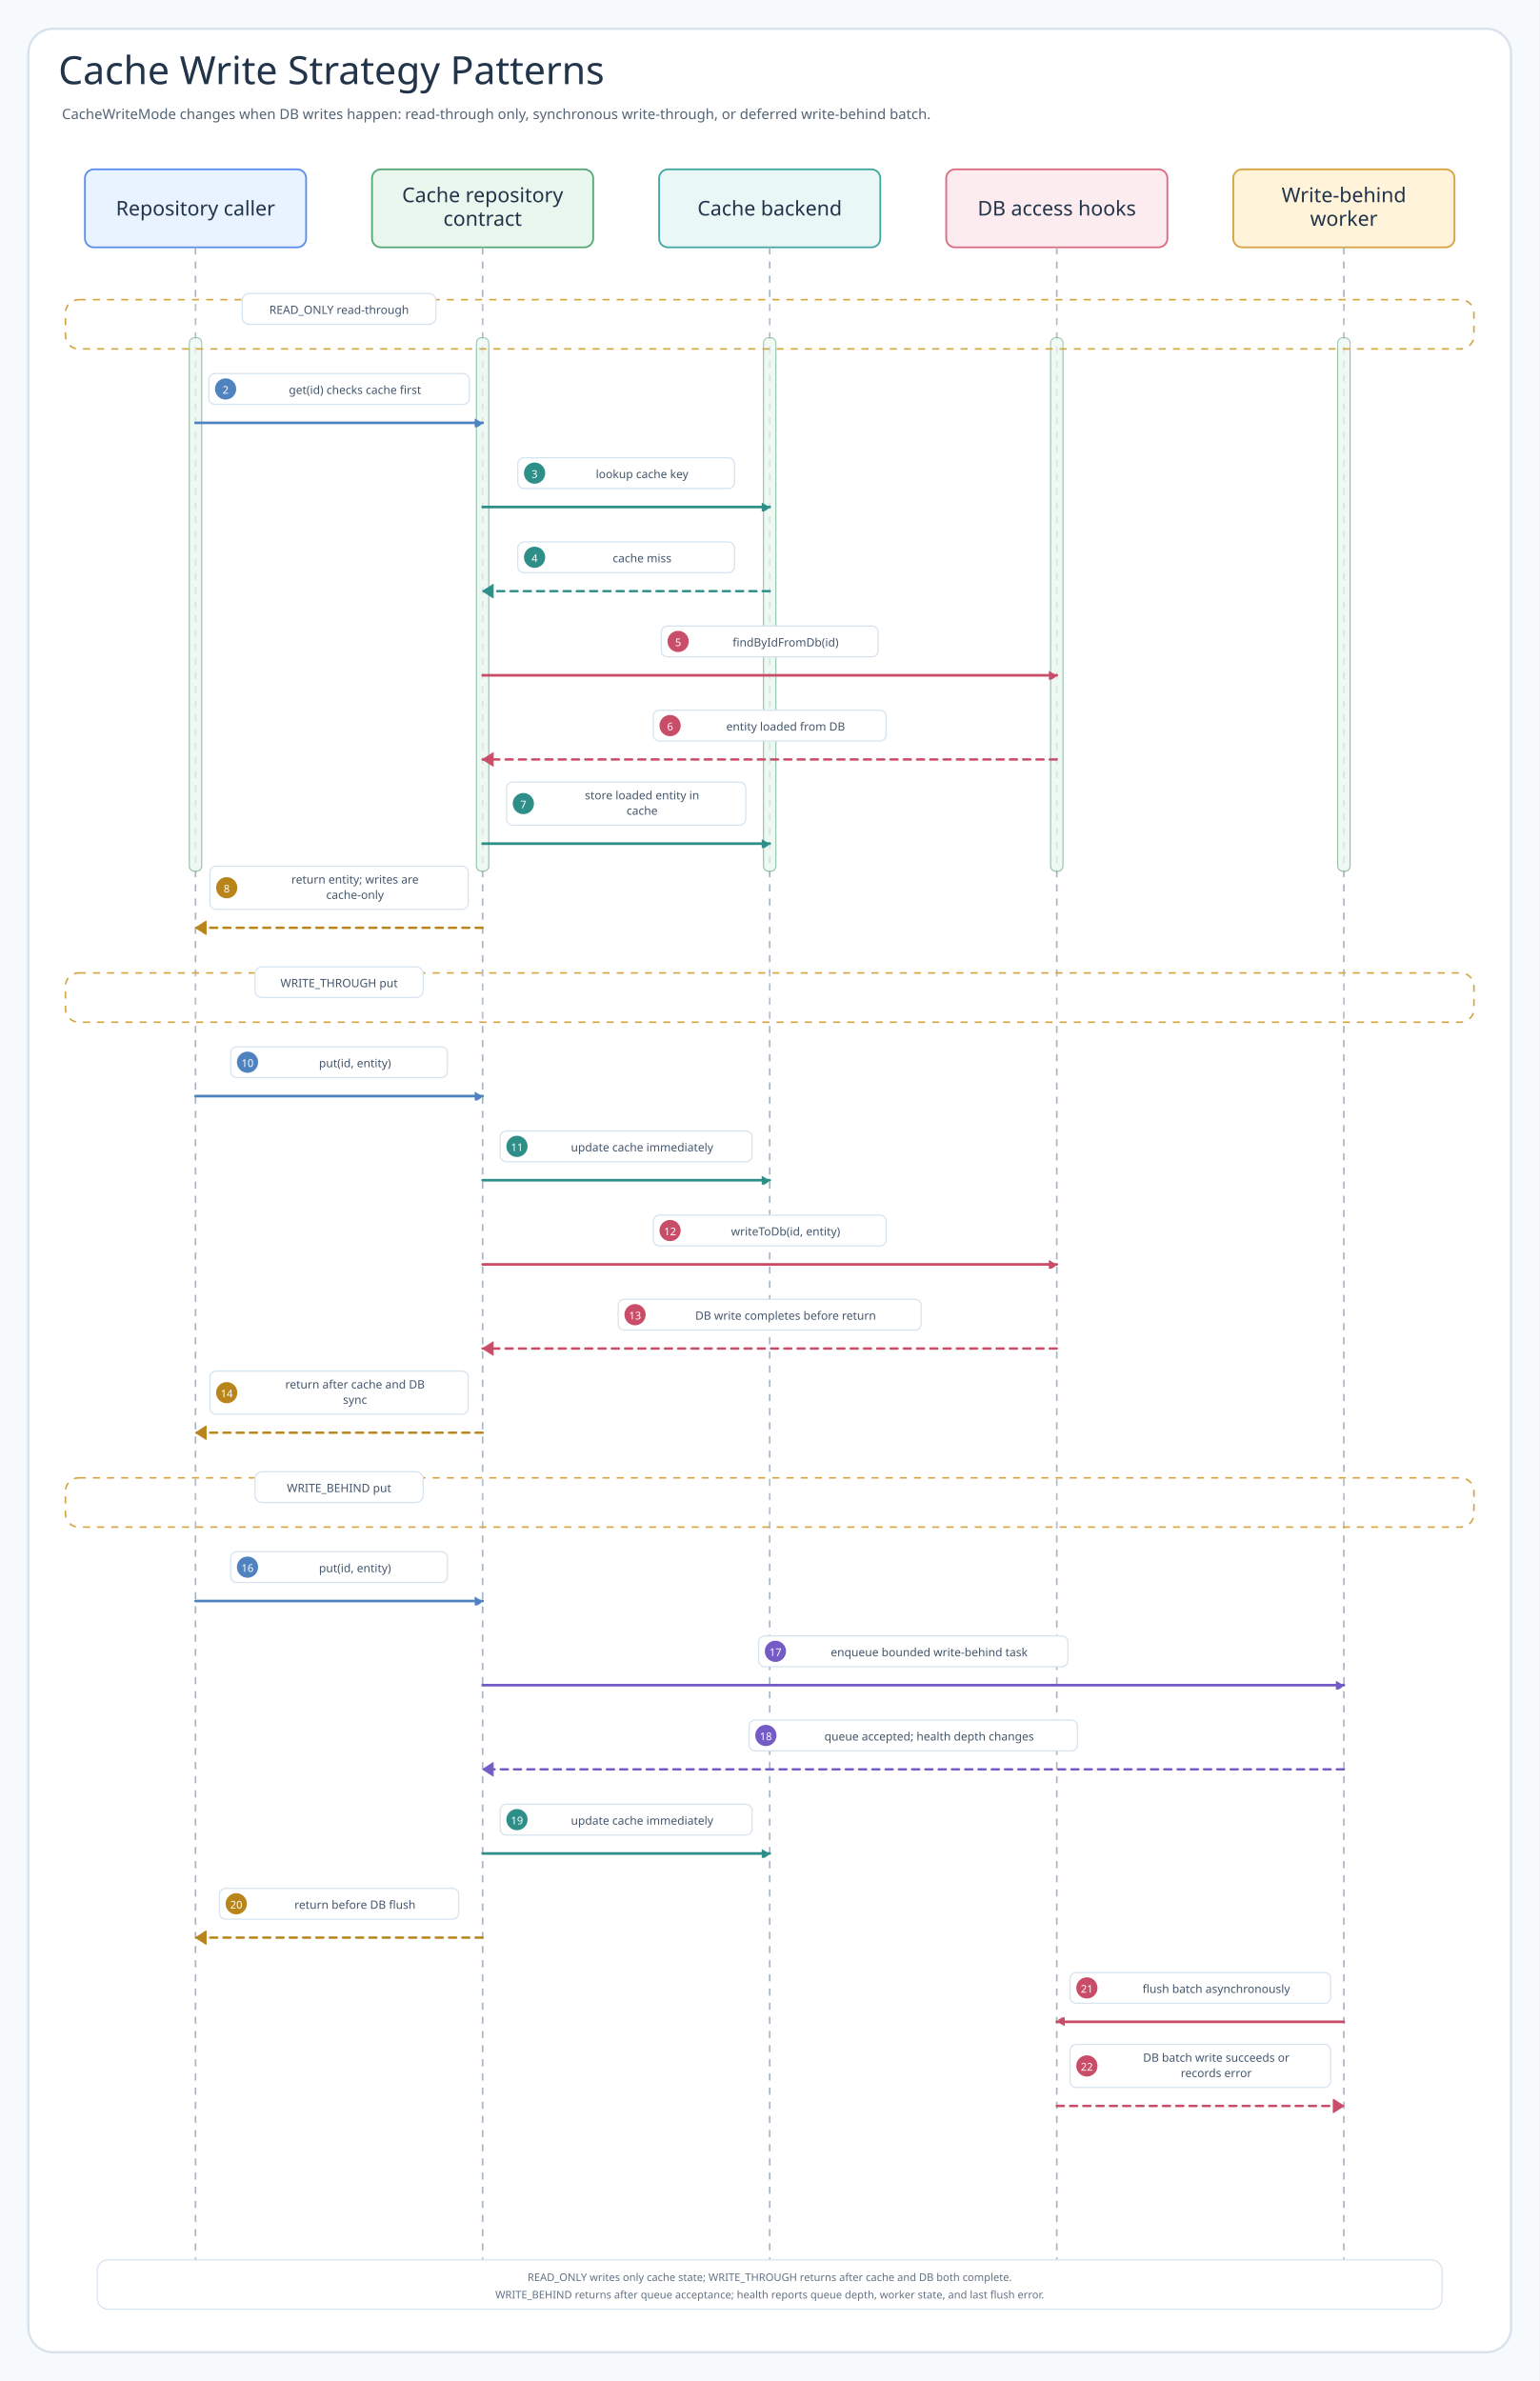
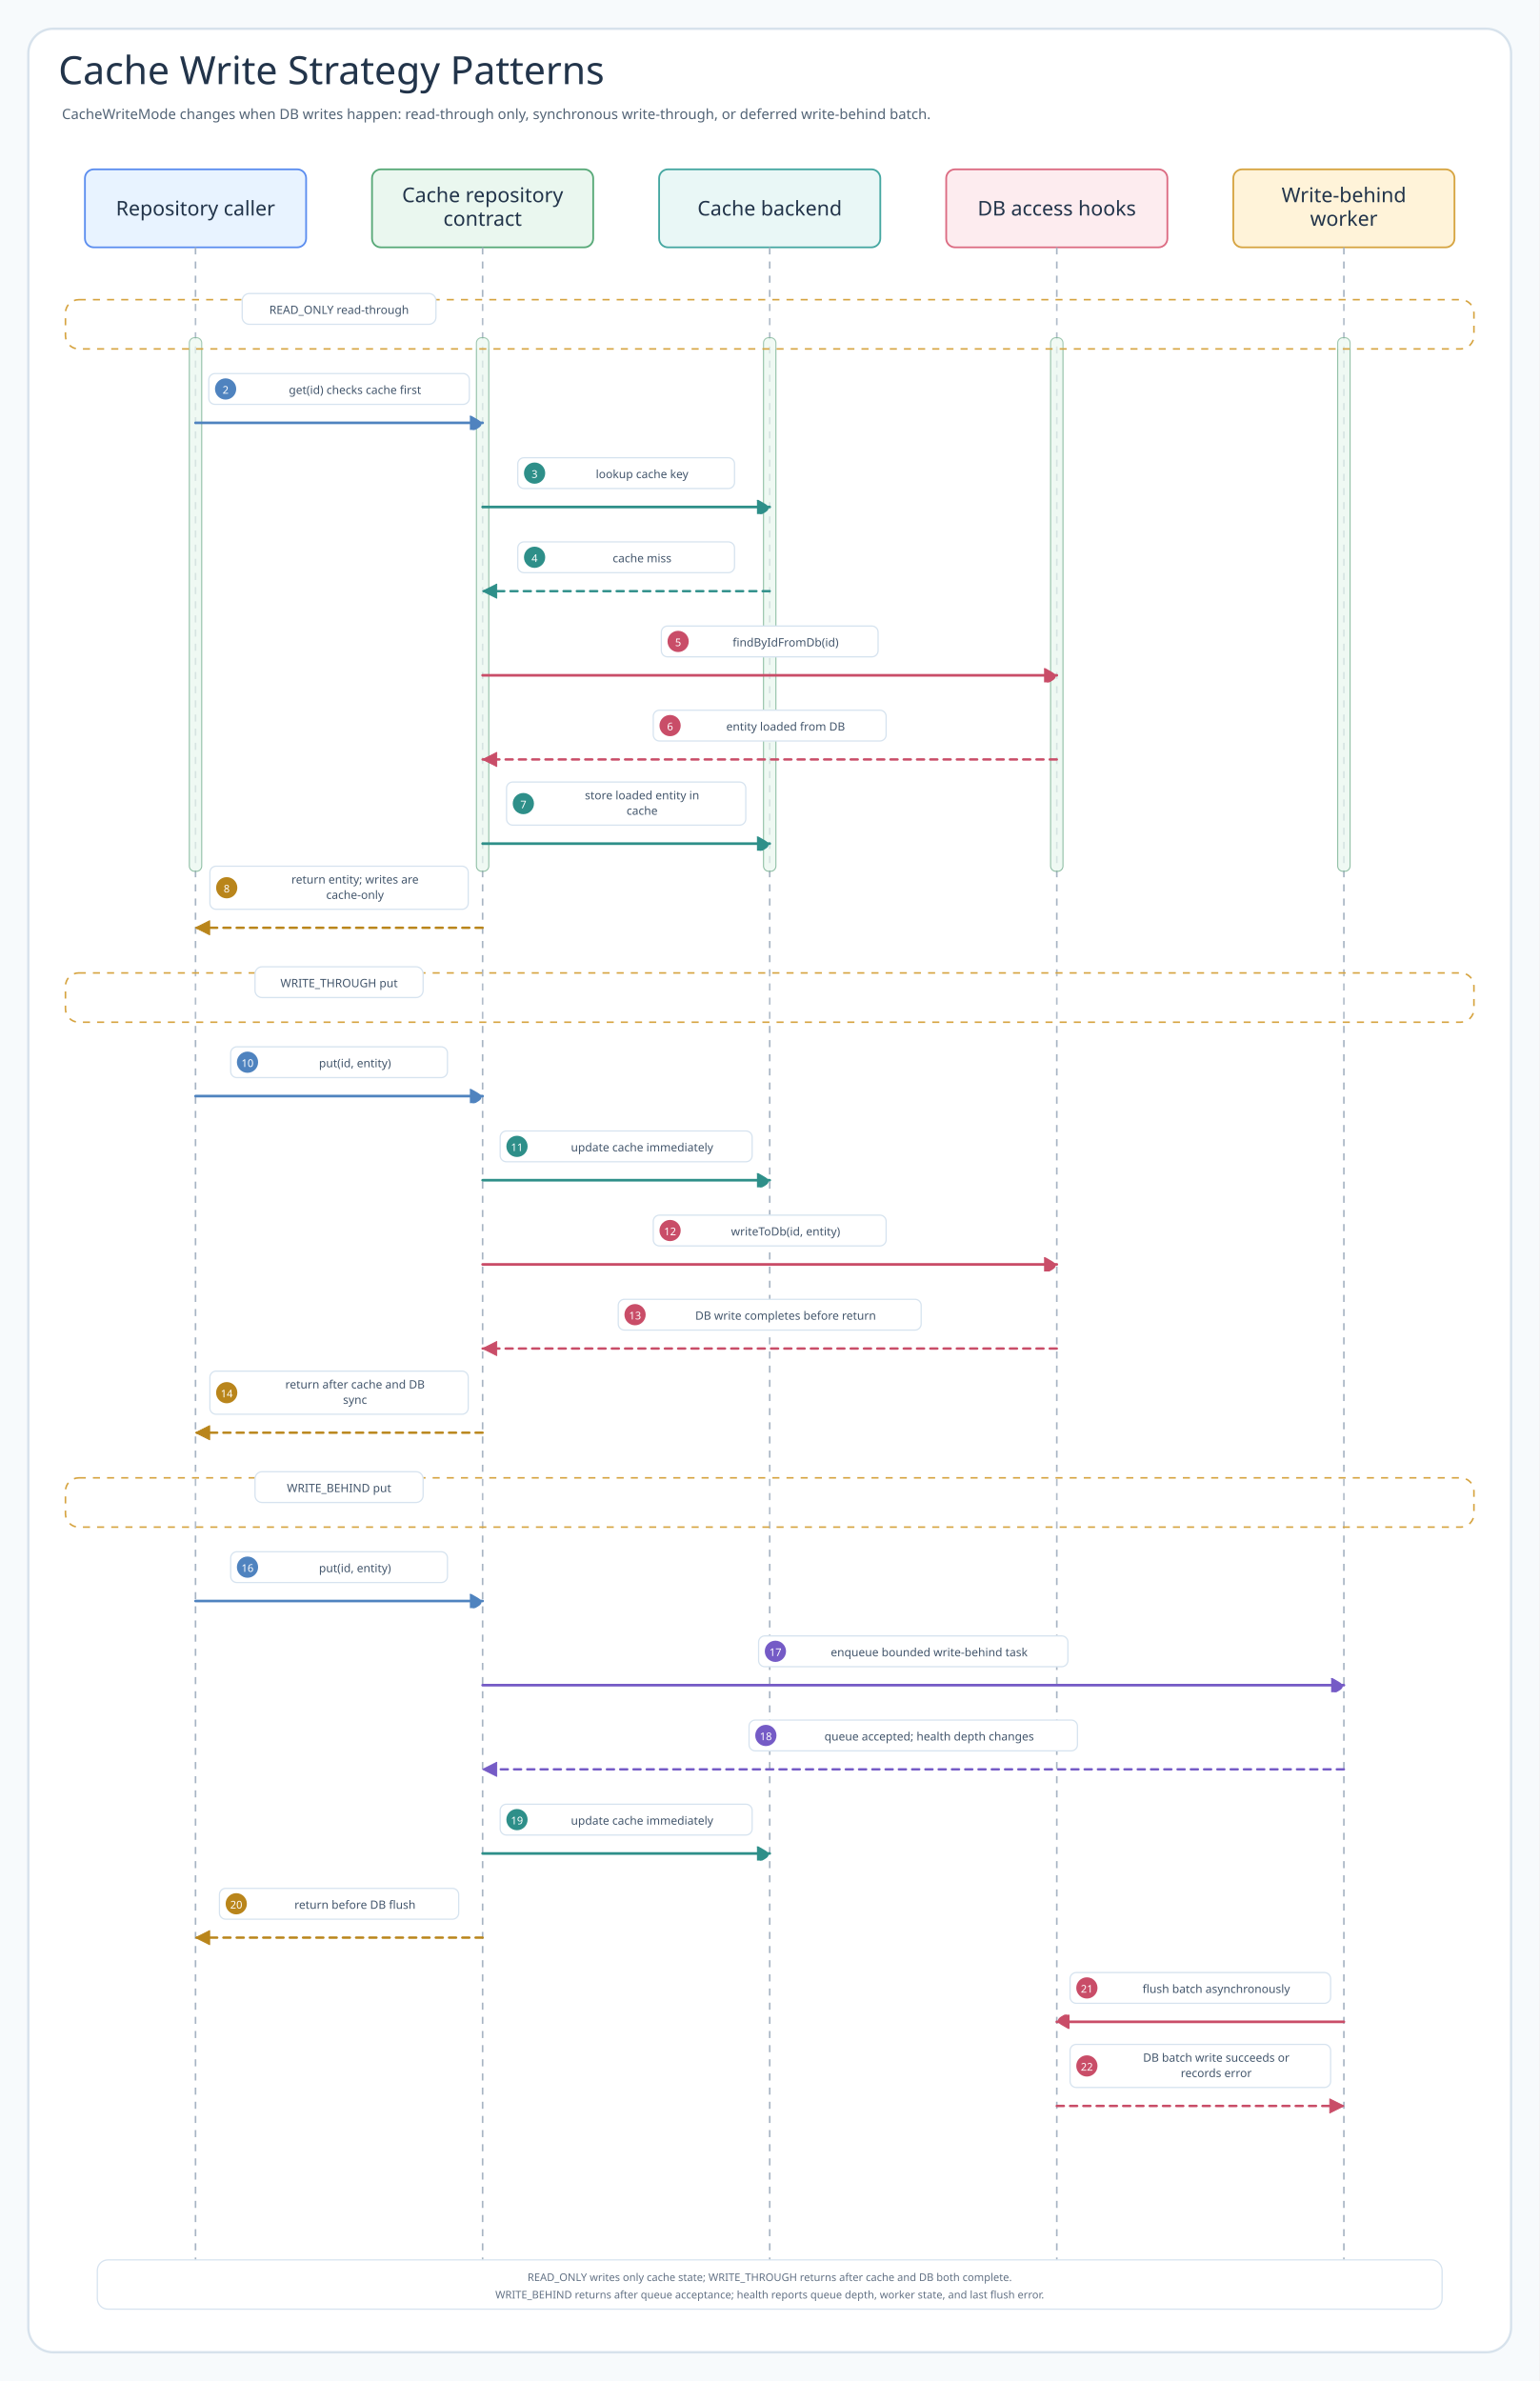
<svg xmlns="http://www.w3.org/2000/svg" data-sequence-spacing-scale="1.16" width="1740" height="2691.2" viewBox="0 0 1740 2691.2" role="img" aria-labelledby="title desc">
  <defs>
-     <marker id="seqArrow-4F83BF" viewBox="0 0 10 10" markerWidth="10" markerHeight="10" refX="9" refY="5" orient="auto" markerUnits="userSpaceOnUse">
-       <path d="M 0 0 L 5.4 3.132 Q 10 5.8 5.4 8.468 L 0 11.6" fill="#4F83BF" style="stroke-dasharray:none!important" stroke-dasharray="none" />
-     </marker>
-     <marker id="seqArrow-755BC6" viewBox="0 0 10 10" markerWidth="10" markerHeight="10" refX="9" refY="5" orient="auto" markerUnits="userSpaceOnUse">
-       <path d="M 0 0 L 5.4 3.132 Q 10 5.8 5.4 8.468 L 0 11.6" fill="#755BC6" style="stroke-dasharray:none!important" stroke-dasharray="none" />
-     </marker>
-     <marker id="seqArrow-2E8F89" viewBox="0 0 10 10" markerWidth="10" markerHeight="10" refX="9" refY="5" orient="auto" markerUnits="userSpaceOnUse">
-       <path d="M 0 0 L 5.4 3.132 Q 10 5.8 5.4 8.468 L 0 11.6" fill="#2E8F89" style="stroke-dasharray:none!important" stroke-dasharray="none" />
-     </marker>
-     <marker id="seqArrow-3E9868" viewBox="0 0 10 10" markerWidth="10" markerHeight="10" refX="9" refY="5" orient="auto" markerUnits="userSpaceOnUse">
-       <path d="M 0 0 L 5.4 3.132 Q 10 5.8 5.4 8.468 L 0 11.6" fill="#3E9868" style="stroke-dasharray:none!important" stroke-dasharray="none" />
-     </marker>
-     <marker id="seqArrow-B9851B" viewBox="0 0 10 10" markerWidth="10" markerHeight="10" refX="9" refY="5" orient="auto" markerUnits="userSpaceOnUse">
-       <path d="M 0 0 L 5.4 3.132 Q 10 5.8 5.4 8.468 L 0 11.6" fill="#B9851B" style="stroke-dasharray:none!important" stroke-dasharray="none" />
-     </marker>
-     <marker id="seqArrow-C94D68" viewBox="0 0 10 10" markerWidth="10" markerHeight="10" refX="9" refY="5" orient="auto" markerUnits="userSpaceOnUse">
-       <path d="M 0 0 L 5.4 3.132 Q 10 5.8 5.4 8.468 L 0 11.6" fill="#C94D68" style="stroke-dasharray:none!important" stroke-dasharray="none" />
-     </marker>
-     <marker id="seqArrow-758297" viewBox="0 0 10 10" markerWidth="10" markerHeight="10" refX="9" refY="5" orient="auto" markerUnits="userSpaceOnUse">
-       <path d="M 0 0 L 5.4 3.132 Q 10 5.8 5.4 8.468 L 0 11.6" fill="#758297" style="stroke-dasharray:none!important" stroke-dasharray="none" />
+     <marker id="seqArrow-4F83BF" viewBox="0 0 10 10" markerWidth="16" markerHeight="16" refX="9" refY="5" orient="auto" markerUnits="userSpaceOnUse">
+       <path d="M 0 0 L 5.4 3.132 Q 10 5.8 5.4 8.468 L 0 11.6" fill="#4f83bf" style="stroke-dasharray:none!important" stroke-dasharray="none" stroke="#4f83bf" />
+     </marker>
+     <marker id="seqArrow-755BC6" viewBox="0 0 10 10" markerWidth="16" markerHeight="16" refX="9" refY="5" orient="auto" markerUnits="userSpaceOnUse">
+       <path d="M 0 0 L 5.4 3.132 Q 10 5.8 5.4 8.468 L 0 11.6" fill="#755bc6" style="stroke-dasharray:none!important" stroke-dasharray="none" stroke="#755bc6" />
+     </marker>
+     <marker id="seqArrow-2E8F89" viewBox="0 0 10 10" markerWidth="16" markerHeight="16" refX="9" refY="5" orient="auto" markerUnits="userSpaceOnUse">
+       <path d="M 0 0 L 5.4 3.132 Q 10 5.8 5.4 8.468 L 0 11.6" fill="#2e8f89" style="stroke-dasharray:none!important" stroke-dasharray="none" stroke="#2e8f89" />
+     </marker>
+     <marker id="seqArrow-3E9868" viewBox="0 0 10 10" markerWidth="16" markerHeight="16" refX="9" refY="5" orient="auto" markerUnits="userSpaceOnUse">
+       <path d="M 0 0 L 5.4 3.132 Q 10 5.8 5.4 8.468 L 0 11.6" fill="#3e9868" style="stroke-dasharray:none!important" stroke-dasharray="none" stroke="#3e9868" />
+     </marker>
+     <marker id="seqArrow-B9851B" viewBox="0 0 10 10" markerWidth="16" markerHeight="16" refX="9" refY="5" orient="auto" markerUnits="userSpaceOnUse">
+       <path d="M 0 0 L 5.4 3.132 Q 10 5.8 5.4 8.468 L 0 11.6" fill="#b9851b" style="stroke-dasharray:none!important" stroke-dasharray="none" stroke="#b9851b" />
+     </marker>
+     <marker id="seqArrow-C94D68" viewBox="0 0 10 10" markerWidth="16" markerHeight="16" refX="9" refY="5" orient="auto" markerUnits="userSpaceOnUse">
+       <path d="M 0 0 L 5.4 3.132 Q 10 5.8 5.4 8.468 L 0 11.6" fill="#c94d68" style="stroke-dasharray:none!important" stroke-dasharray="none" stroke="#c94d68" />
+     </marker>
+     <marker id="seqArrow-758297" viewBox="0 0 10 10" markerWidth="16" markerHeight="16" refX="9" refY="5" orient="auto" markerUnits="userSpaceOnUse">
+       <path d="M 0 0 L 5.4 3.132 Q 10 5.8 5.4 8.468 L 0 11.6" fill="#758297" style="stroke-dasharray:none!important" stroke-dasharray="none" stroke="#758297" />
    </marker>
    <filter id="s h a" x="-8%" y="-8%" width="116%" height="116%">
      <feDropShadow dx="0" dy="6" stdDeviation="7" flood-color="#203040" flood-opacity="0.10" />
    </filter>
    <style>
      .canvas{fill:#F7FAFC}.frame{fill:#FFFFFF;stroke:#D7E2EC;stroke-width:2.6;filter:url(#shadow)}
      .title{font-family:"Architects Daughter";font-size:44px;fill:#22344A;font-weight:400}.subtitle{font-family:"Comic Mono";font-size:16px;fill:#536476;font-weight:400}
      .actor{filter:url(#shadow);stroke-width:2}.actorTitle{font-family:"Architects Daughter";font-size:23px;fill:#22344A;font-weight:400}
      .actorNote{font-family:"Comic Mono";font-size:13px;fill:#42556B;font-weight:400}.small{font-family:"Comic Mono";font-size:12px;fill:#627184;font-weight:400}
      .activation{fill:#E9F7EF;stroke:#66A783;stroke-width:1.2;opacity:.72}.seq{fill:none;stroke-width:3;stroke-linecap:round}.ret{fill:none;stroke-width:2.7;stroke-linecap:round;stroke-linejoin:round;stroke-dasharray:8 7}
      .lifeline{stroke:#A7B4C3;stroke-width:1.8;stroke-dasharray:8 8}.pill{fill:#FFFFFF;stroke:#D6E3EF;stroke-width:1.4}
      .alt{fill:#FFFFFF;fill-opacity:0.12;stroke:#D6A441;stroke-width:1.8;stroke-dasharray:8 8}.note{fill:#FFFFFF;stroke:#D6E3EF;stroke-width:1.4}
    </style>
  </defs>
  <rect class="canvas" width="1740" height="2691.2" />
  <rect class="frame" x="32" y="32.48" width="1676" height="2626.24" rx="28" />
  <text class="title" x="66" y="95.12">Cache Write Strategy Patterns</text>
  <text class="subtitle" x="70" y="134.56">CacheWriteMode changes when DB writes happen: read-through only, synchronous write-through, or deferred write-behind batch.</text>
  <g id="a t c a t c a l l">
    <rect class="actor" x="96" y="191.4" width="250" height="88.16" rx="10" fill="#E8F3FF" stroke="#5B8DEF" />
    <text class="actorTitle" x="221" y="243.6" text-anchor="middle">Repository caller</text>
    <line class="lifeline" x1="221" y1="279.56" x2="221" y2="2582.16" />
  </g>
  <g id="a t c a t">
    <rect class="actor" x="420.5" y="191.4" width="250" height="88.16" rx="10" fill="#EAF7EF" stroke="#58A978" />
    <text class="actorTitle" x="545.5" y="228.52" text-anchor="middle">Cache repository</text>
    <text class="actorTitle" x="545.5" y="255.2" text-anchor="middle">contract</text>
    <line class="lifeline" x1="545.5" y1="279.56" x2="545.5" y2="2582.16" />
  </g>
  <g id="a t c a t c a c h">
    <rect class="actor" x="745" y="191.4" width="250" height="88.16" rx="10" fill="#E9F7F6" stroke="#45A7A1" />
    <text class="actorTitle" x="870" y="243.6" text-anchor="middle">Cache backend</text>
    <line class="lifeline" x1="870" y1="279.56" x2="870" y2="2582.16" />
  </g>
  <g id="a t c a t">
    <rect class="actor" x="1069.5" y="191.4" width="250" height="88.16" rx="10" fill="#FDECEF" stroke="#DC6B82" />
    <text class="actorTitle" x="1194.5" y="243.6" text-anchor="middle">DB access hooks</text>
    <line class="lifeline" x1="1194.5" y1="279.56" x2="1194.5" y2="2582.16" />
  </g>
  <g id="a t c a t">
    <rect class="actor" x="1394" y="191.4" width="250" height="88.16" rx="10" fill="#FFF3D9" stroke="#D6A441" />
    <text class="actorTitle" x="1519" y="228.52" text-anchor="middle">Write-behind</text>
    <text class="actorTitle" x="1519" y="255.2" text-anchor="middle">worker</text>
    <line class="lifeline" x1="1519" y1="279.56" x2="1519" y2="2582.16" />
    <rect class="activation" x="214" y="381.64" width="14" height="603.2" rx="6" />
    <rect class="activation" x="538.5" y="381.64" width="14" height="603.2" rx="6" />
    <rect class="activation" x="863" y="381.64" width="14" height="603.2" rx="6" />
    <rect class="activation" x="1187.5" y="381.64" width="14" height="603.2" rx="6" />
    <rect class="activation" x="1512" y="381.64" width="14" height="603.2" rx="6" />
  </g>
  <g>
    <rect class="alt" x="74" y="338.72" width="1592" height="55.68" rx="15" />
    <rect class="pill" x="273.75" y="331.76" width="219" height="34.8" rx="8" />
    <text class="actorNote" x="383.25" y="350.32" text-anchor="middle" dominant-baseline="middle">READ_ONLY read-through</text>
  </g>
  <g id="m 2">
    <rect class="pill" x="236" y="422.24" width="294.5" height="34.8" rx="7" />
    <circle cx="255" cy="439.64" r="12" fill="#4F83BF" />
    <text class="actorNote" x="255" y="440.8" text-anchor="middle" dominant-baseline="middle" style="fill:#fff;font-size:12px">2</text>
    <text class="actorNote" x="401.25" y="440.8" text-anchor="middle" dominant-baseline="middle">get(id) checks cache first</text>
    <path class="seq" d="M 221 477.92 L 545.5 477.92" stroke="#4F83BF" marker-end="url(#seqArrow-4F83BF)" />
  </g>
  <g id="m 3">
    <rect class="pill" x="585.25" y="517.36" width="245" height="34.8" rx="7" />
    <circle cx="604.25" cy="534.76" r="12" fill="#2E8F89" />
    <text class="actorNote" x="604.25" y="535.92" text-anchor="middle" dominant-baseline="middle" style="fill:#fff;font-size:12px">3</text>
    <text class="actorNote" x="725.75" y="535.92" text-anchor="middle" dominant-baseline="middle">lookup cache key</text>
    <path class="seq" d="M 545.5 573.04 L 870 573.04" stroke="#2E8F89" marker-end="url(#seqArrow-2E8F89)" />
  </g>
  <g id="m 4">
    <rect class="pill" x="585.25" y="612.48" width="245" height="34.8" rx="7" />
    <circle cx="604.25" cy="629.88" r="12" fill="#2E8F89" />
    <text class="actorNote" x="604.25" y="631.04" text-anchor="middle" dominant-baseline="middle" style="fill:#fff;font-size:12px">4</text>
    <text class="actorNote" x="725.75" y="631.04" text-anchor="middle" dominant-baseline="middle">cache miss</text>
    <path class="ret" d="M 870 668.16 L 545.5 668.16" stroke="#2E8F89" />
-     <polygon points="545.5,668.16 557.5,660.504 557.5,675.816" fill="#2E8F89" stroke="#2E8F89" stroke-width="1" stroke-linejoin="round" stroke-dasharray="none" style="stroke-dasharray:none!important" data-direct-solid-head="t" />
+     <polygon points="545.5,668.16 561.5,660.16 561.5,676.16" fill="#2E8F89" stroke="#2E8F89" stroke-width="1" stroke-linejoin="round" stroke-dasharray="none" style="stroke-dasharray:none!important" data-direct-solid-head="t" />
  </g>
  <g id="m 5">
    <rect class="pill" x="747.5" y="707.6" width="245" height="34.8" rx="7" />
    <circle cx="766.5" cy="725" r="12" fill="#C94D68" />
    <text class="actorNote" x="766.5" y="726.16" text-anchor="middle" dominant-baseline="middle" style="fill:#fff;font-size:12px">5</text>
    <text class="actorNote" x="888" y="726.16" text-anchor="middle" dominant-baseline="middle">findByIdFromDb(id)</text>
    <path class="seq" d="M 545.5 763.28 L 1194.5 763.28" stroke="#C94D68" marker-end="url(#seqArrow-C94D68)" />
  </g>
  <g id="m 6">
    <rect class="pill" x="738.4" y="802.72" width="263.2" height="34.8" rx="7" />
    <circle cx="757.4" cy="820.12" r="12" fill="#C94D68" />
    <text class="actorNote" x="757.4" y="821.28" text-anchor="middle" dominant-baseline="middle" style="fill:#fff;font-size:12px">6</text>
    <text class="actorNote" x="888" y="821.28" text-anchor="middle" dominant-baseline="middle">entity loaded from DB</text>
    <path class="ret" d="M 1194.5 858.4 L 545.5 858.4" stroke="#C94D68" />
-     <polygon points="545.5,858.4 557.5,850.744 557.5,866.056" fill="#C94D68" stroke="#C94D68" stroke-width="1" stroke-linejoin="round" stroke-dasharray="none" style="stroke-dasharray:none!important" data-direct-solid-head="t" />
+     <polygon points="545.5,858.4 561.5,850.4 561.5,866.4" fill="#C94D68" stroke="#C94D68" stroke-width="1" stroke-linejoin="round" stroke-dasharray="none" style="stroke-dasharray:none!important" data-direct-solid-head="t" />
  </g>
  <g id="m 7">
    <rect class="pill" x="572.55" y="883.92" width="270.4" height="48.72" rx="7" />
    <circle cx="591.55" cy="908.28" r="12" fill="#2E8F89" />
    <text class="actorNote" x="591.55" y="909.44" text-anchor="middle" dominant-baseline="middle" style="fill:#fff;font-size:12px">7</text>
    <text class="actorNote" x="725.75" y="899" text-anchor="middle" dominant-baseline="middle">store loaded entity in</text>
    <text class="actorNote" x="725.75" y="916.4" text-anchor="middle" dominant-baseline="middle">cache</text>
    <path class="seq" d="M 545.5 953.52 L 870 953.52" stroke="#2E8F89" marker-end="url(#seqArrow-2E8F89)" />
  </g>
  <g id="m 8">
    <rect class="pill" x="237.25" y="979.04" width="292" height="48.72" rx="7" />
    <circle cx="256.25" cy="1003.4" r="12" fill="#B9851B" />
    <text class="actorNote" x="256.25" y="1004.56" text-anchor="middle" dominant-baseline="middle" style="fill:#fff;font-size:12px">8</text>
    <text class="actorNote" x="401.25" y="994.12" text-anchor="middle" dominant-baseline="middle">return entity; writes are</text>
    <text class="actorNote" x="401.25" y="1011.52" text-anchor="middle" dominant-baseline="middle">cache-only</text>
    <path class="ret" d="M 545.5 1048.64 L 221 1048.64" stroke="#B9851B" />
-     <polygon points="221,1048.64 233,1040.984 233,1056.296" fill="#B9851B" stroke="#B9851B" stroke-width="1" stroke-linejoin="round" stroke-dasharray="none" style="stroke-dasharray:none!important" data-direct-solid-head="t" />
+     <polygon points="221,1048.64 237,1040.64 237,1056.64" fill="#B9851B" stroke="#B9851B" stroke-width="1" stroke-linejoin="round" stroke-dasharray="none" style="stroke-dasharray:none!important" data-direct-solid-head="t" />
  </g>
  <g>
    <rect class="alt" x="74" y="1099.68" width="1592" height="55.68" rx="15" />
    <rect class="pill" x="288.25" y="1092.72" width="190" height="34.8" rx="8" />
    <text class="actorNote" x="383.25" y="1111.28" text-anchor="middle" dominant-baseline="middle">WRITE_THROUGH put</text>
  </g>
  <g id="m 10">
    <rect class="pill" x="260.75" y="1183.2" width="245" height="34.8" rx="7" />
    <circle cx="279.75" cy="1200.6" r="12" fill="#4F83BF" />
    <text class="actorNote" x="279.75" y="1201.76" text-anchor="middle" dominant-baseline="middle" style="fill:#fff;font-size:12px">10</text>
    <text class="actorNote" x="401.25" y="1201.76" text-anchor="middle" dominant-baseline="middle">put(id, entity)</text>
    <path class="seq" d="M 221 1238.88 L 545.5 1238.88" stroke="#4F83BF" marker-end="url(#seqArrow-4F83BF)" />
  </g>
  <g id="m 11">
    <rect class="pill" x="565.35" y="1278.32" width="284.8" height="34.8" rx="7" />
    <circle cx="584.35" cy="1295.72" r="12" fill="#2E8F89" />
    <text class="actorNote" x="584.35" y="1296.88" text-anchor="middle" dominant-baseline="middle" style="fill:#fff;font-size:12px">11</text>
    <text class="actorNote" x="725.75" y="1296.88" text-anchor="middle" dominant-baseline="middle">update cache immediately</text>
    <path class="seq" d="M 545.5 1334 L 870 1334" stroke="#2E8F89" marker-end="url(#seqArrow-2E8F89)" />
  </g>
  <g id="m 12">
    <rect class="pill" x="738.4" y="1373.44" width="263.2" height="34.8" rx="7" />
    <circle cx="757.4" cy="1390.84" r="12" fill="#C94D68" />
    <text class="actorNote" x="757.4" y="1392" text-anchor="middle" dominant-baseline="middle" style="fill:#fff;font-size:12px">12</text>
    <text class="actorNote" x="888" y="1392" text-anchor="middle" dominant-baseline="middle">writeToDb(id, entity)</text>
    <path class="seq" d="M 545.5 1429.12 L 1194.5 1429.12" stroke="#C94D68" marker-end="url(#seqArrow-C94D68)" />
  </g>
  <g id="m 13">
    <rect class="pill" x="698.8" y="1468.56" width="342.4" height="34.8" rx="7" />
    <circle cx="717.8" cy="1485.96" r="12" fill="#C94D68" />
    <text class="actorNote" x="717.8" y="1487.12" text-anchor="middle" dominant-baseline="middle" style="fill:#fff;font-size:12px">13</text>
    <text class="actorNote" x="888" y="1487.12" text-anchor="middle" dominant-baseline="middle">DB write completes before return</text>
    <path class="ret" d="M 1194.5 1524.24 L 545.5 1524.24" stroke="#C94D68" />
-     <polygon points="545.5,1524.24 557.5,1516.584 557.5,1531.896" fill="#C94D68" stroke="#C94D68" stroke-width="1" stroke-linejoin="round" stroke-dasharray="none" style="stroke-dasharray:none!important" data-direct-solid-head="t" />
+     <polygon points="545.5,1524.24 561.5,1516.24 561.5,1532.24" fill="#C94D68" stroke="#C94D68" stroke-width="1" stroke-linejoin="round" stroke-dasharray="none" style="stroke-dasharray:none!important" data-direct-solid-head="t" />
  </g>
  <g id="m 14">
    <rect class="pill" x="237.25" y="1549.76" width="292" height="48.72" rx="7" />
    <circle cx="256.25" cy="1574.12" r="12" fill="#B9851B" />
    <text class="actorNote" x="256.25" y="1575.28" text-anchor="middle" dominant-baseline="middle" style="fill:#fff;font-size:12px">14</text>
    <text class="actorNote" x="401.25" y="1564.84" text-anchor="middle" dominant-baseline="middle">return after cache and DB</text>
    <text class="actorNote" x="401.25" y="1582.24" text-anchor="middle" dominant-baseline="middle">sync</text>
    <path class="ret" d="M 545.5 1619.36 L 221 1619.36" stroke="#B9851B" />
-     <polygon points="221,1619.36 233,1611.704 233,1627.016" fill="#B9851B" stroke="#B9851B" stroke-width="1" stroke-linejoin="round" stroke-dasharray="none" style="stroke-dasharray:none!important" data-direct-solid-head="t" />
+     <polygon points="221,1619.36 237,1611.36 237,1627.36" fill="#B9851B" stroke="#B9851B" stroke-width="1" stroke-linejoin="round" stroke-dasharray="none" style="stroke-dasharray:none!important" data-direct-solid-head="t" />
  </g>
  <g>
    <rect class="alt" x="74" y="1670.4" width="1592" height="55.68" rx="15" />
    <rect class="pill" x="288.25" y="1663.44" width="190" height="34.8" rx="8" />
    <text class="actorNote" x="383.25" y="1682" text-anchor="middle" dominant-baseline="middle">WRITE_BEHIND put</text>
  </g>
  <g id="m 16">
    <rect class="pill" x="260.75" y="1753.92" width="245" height="34.8" rx="7" />
    <circle cx="279.75" cy="1771.32" r="12" fill="#4F83BF" />
    <text class="actorNote" x="279.75" y="1772.48" text-anchor="middle" dominant-baseline="middle" style="fill:#fff;font-size:12px">16</text>
    <text class="actorNote" x="401.25" y="1772.48" text-anchor="middle" dominant-baseline="middle">put(id, entity)</text>
    <path class="seq" d="M 221 1809.6 L 545.5 1809.6" stroke="#4F83BF" marker-end="url(#seqArrow-4F83BF)" />
  </g>
  <g id="m 17">
    <rect class="pill" x="857.45" y="1849.04" width="349.6" height="34.8" rx="7" />
    <circle cx="876.45" cy="1866.44" r="12" fill="#755BC6" />
    <text class="actorNote" x="876.45" y="1867.6" text-anchor="middle" dominant-baseline="middle" style="fill:#fff;font-size:12px">17</text>
    <text class="actorNote" x="1050.25" y="1867.6" text-anchor="middle" dominant-baseline="middle">enqueue bounded write-behind task</text>
    <path class="seq" d="M 545.5 1904.72 L 1519 1904.72" stroke="#755BC6" marker-end="url(#seqArrow-755BC6)" />
  </g>
  <g id="m 18">
    <rect class="pill" x="846.65" y="1944.16" width="371.2" height="34.8" rx="7" />
    <circle cx="865.65" cy="1961.56" r="12" fill="#755BC6" />
    <text class="actorNote" x="865.65" y="1962.72" text-anchor="middle" dominant-baseline="middle" style="fill:#fff;font-size:12px">18</text>
    <text class="actorNote" x="1050.25" y="1962.72" text-anchor="middle" dominant-baseline="middle">queue accepted; health depth changes</text>
    <path class="ret" d="M 1519 1999.84 L 545.5 1999.84" stroke="#755BC6" />
-     <polygon points="545.5,1999.84 557.5,1992.184 557.5,2007.496" fill="#755BC6" stroke="#755BC6" stroke-width="1" stroke-linejoin="round" stroke-dasharray="none" style="stroke-dasharray:none!important" data-direct-solid-head="t" />
+     <polygon points="545.5,1999.84 561.5,1991.84 561.5,2007.84" fill="#755BC6" stroke="#755BC6" stroke-width="1" stroke-linejoin="round" stroke-dasharray="none" style="stroke-dasharray:none!important" data-direct-solid-head="t" />
  </g>
  <g id="m 19">
    <rect class="pill" x="565.35" y="2039.28" width="284.8" height="34.8" rx="7" />
    <circle cx="584.35" cy="2056.68" r="12" fill="#2E8F89" />
    <text class="actorNote" x="584.35" y="2057.84" text-anchor="middle" dominant-baseline="middle" style="fill:#fff;font-size:12px">19</text>
    <text class="actorNote" x="725.75" y="2057.84" text-anchor="middle" dominant-baseline="middle">update cache immediately</text>
    <path class="seq" d="M 545.5 2094.96 L 870 2094.96" stroke="#2E8F89" marker-end="url(#seqArrow-2E8F89)" />
  </g>
  <g id="m 20">
    <rect class="pill" x="248.05" y="2134.4" width="270.4" height="34.8" rx="7" />
    <circle cx="267.05" cy="2151.8" r="12" fill="#B9851B" />
    <text class="actorNote" x="267.05" y="2152.96" text-anchor="middle" dominant-baseline="middle" style="fill:#fff;font-size:12px">20</text>
    <text class="actorNote" x="401.25" y="2152.96" text-anchor="middle" dominant-baseline="middle">return before DB flush</text>
    <path class="ret" d="M 545.5 2190.08 L 221 2190.08" stroke="#B9851B" />
-     <polygon points="221,2190.08 233,2182.424 233,2197.736" fill="#B9851B" stroke="#B9851B" stroke-width="1" stroke-linejoin="round" stroke-dasharray="none" style="stroke-dasharray:none!important" data-direct-solid-head="t" />
+     <polygon points="221,2190.08 237,2182.08 237,2198.08" fill="#B9851B" stroke="#B9851B" stroke-width="1" stroke-linejoin="round" stroke-dasharray="none" style="stroke-dasharray:none!important" data-direct-solid-head="t" />
  </g>
  <g id="m 21">
    <rect class="pill" x="1209.5" y="2229.52" width="294.5" height="34.8" rx="7" />
    <circle cx="1228.5" cy="2246.92" r="12" fill="#C94D68" />
    <text class="actorNote" x="1228.5" y="2248.08" text-anchor="middle" dominant-baseline="middle" style="fill:#fff;font-size:12px">21</text>
    <text class="actorNote" x="1374.75" y="2248.08" text-anchor="middle" dominant-baseline="middle">flush batch asynchronously</text>
    <path class="seq" d="M 1519 2285.2 L 1194.5 2285.2" stroke="#C94D68" marker-end="url(#seqArrow-C94D68)" />
  </g>
  <g id="m 22">
    <rect class="pill" x="1209.5" y="2310.72" width="294.5" height="48.72" rx="7" />
    <circle cx="1228.5" cy="2335.08" r="12" fill="#C94D68" />
    <text class="actorNote" x="1228.5" y="2336.24" text-anchor="middle" dominant-baseline="middle" style="fill:#fff;font-size:12px">22</text>
    <text class="actorNote" x="1374.75" y="2325.8" text-anchor="middle" dominant-baseline="middle">DB batch write succeeds or</text>
    <text class="actorNote" x="1374.75" y="2343.2" text-anchor="middle" dominant-baseline="middle">records error</text>
    <path class="ret" d="M 1194.5 2380.32 L 1519 2380.32" stroke="#C94D68" />
-     <polygon points="1519,2380.32 1507,2387.976 1507,2372.664" fill="#C94D68" stroke="#C94D68" stroke-width="1" stroke-linejoin="round" stroke-dasharray="none" style="stroke-dasharray:none!important" data-direct-solid-head="t" />
+     <polygon points="1519,2380.32 1503,2372.32 1503,2388.32" fill="#C94D68" stroke="#C94D68" stroke-width="1" stroke-linejoin="round" stroke-dasharray="none" style="stroke-dasharray:none!important" data-direct-solid-head="t" />
  </g>
  <g data-footer="reader-contract">
    <rect class="note" x="110" y="2554.32" width="1520" height="55.68" rx="12" />
    <text class="small" x="870" y="2574.04" text-anchor="middle" dominant-baseline="middle">READ_ONLY writes only cache state; WRITE_THROUGH returns after cache and DB both complete.</text>
    <text class="small" x="870" y="2593.76" text-anchor="middle" dominant-baseline="middle">WRITE_BEHIND returns after queue acceptance; health reports queue depth, worker state, and last flush error.</text>
  </g>
</svg>
